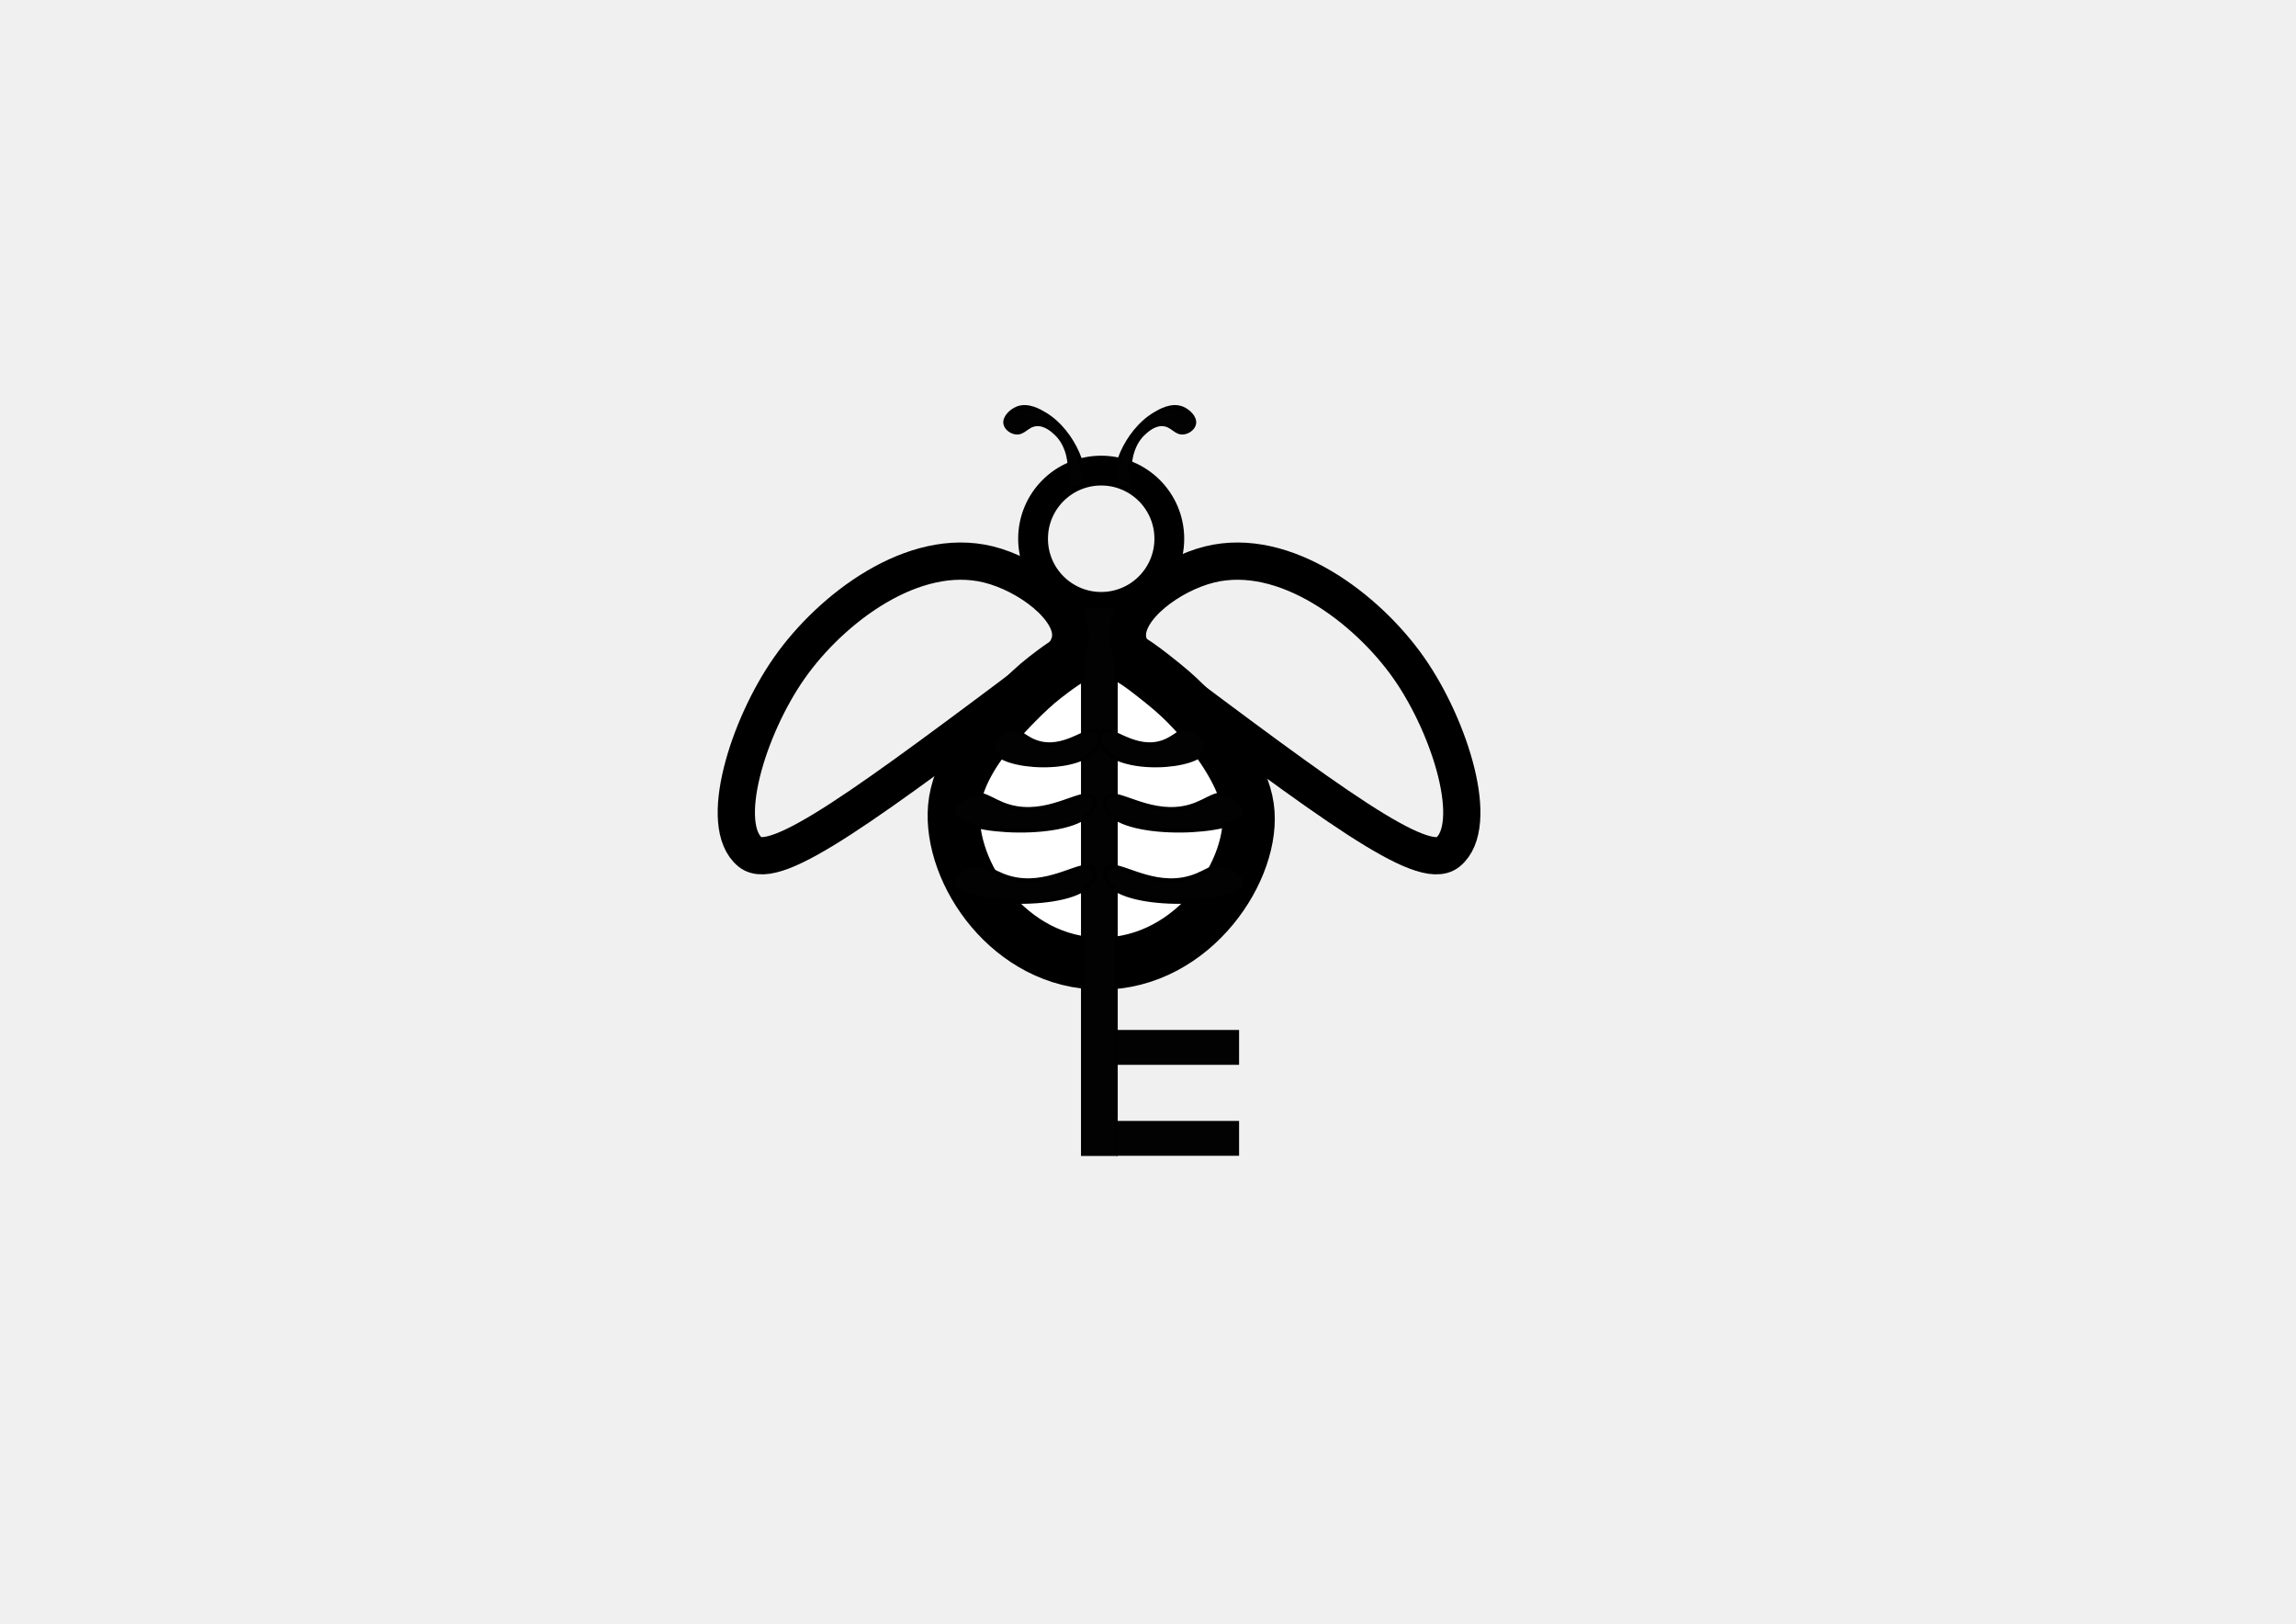
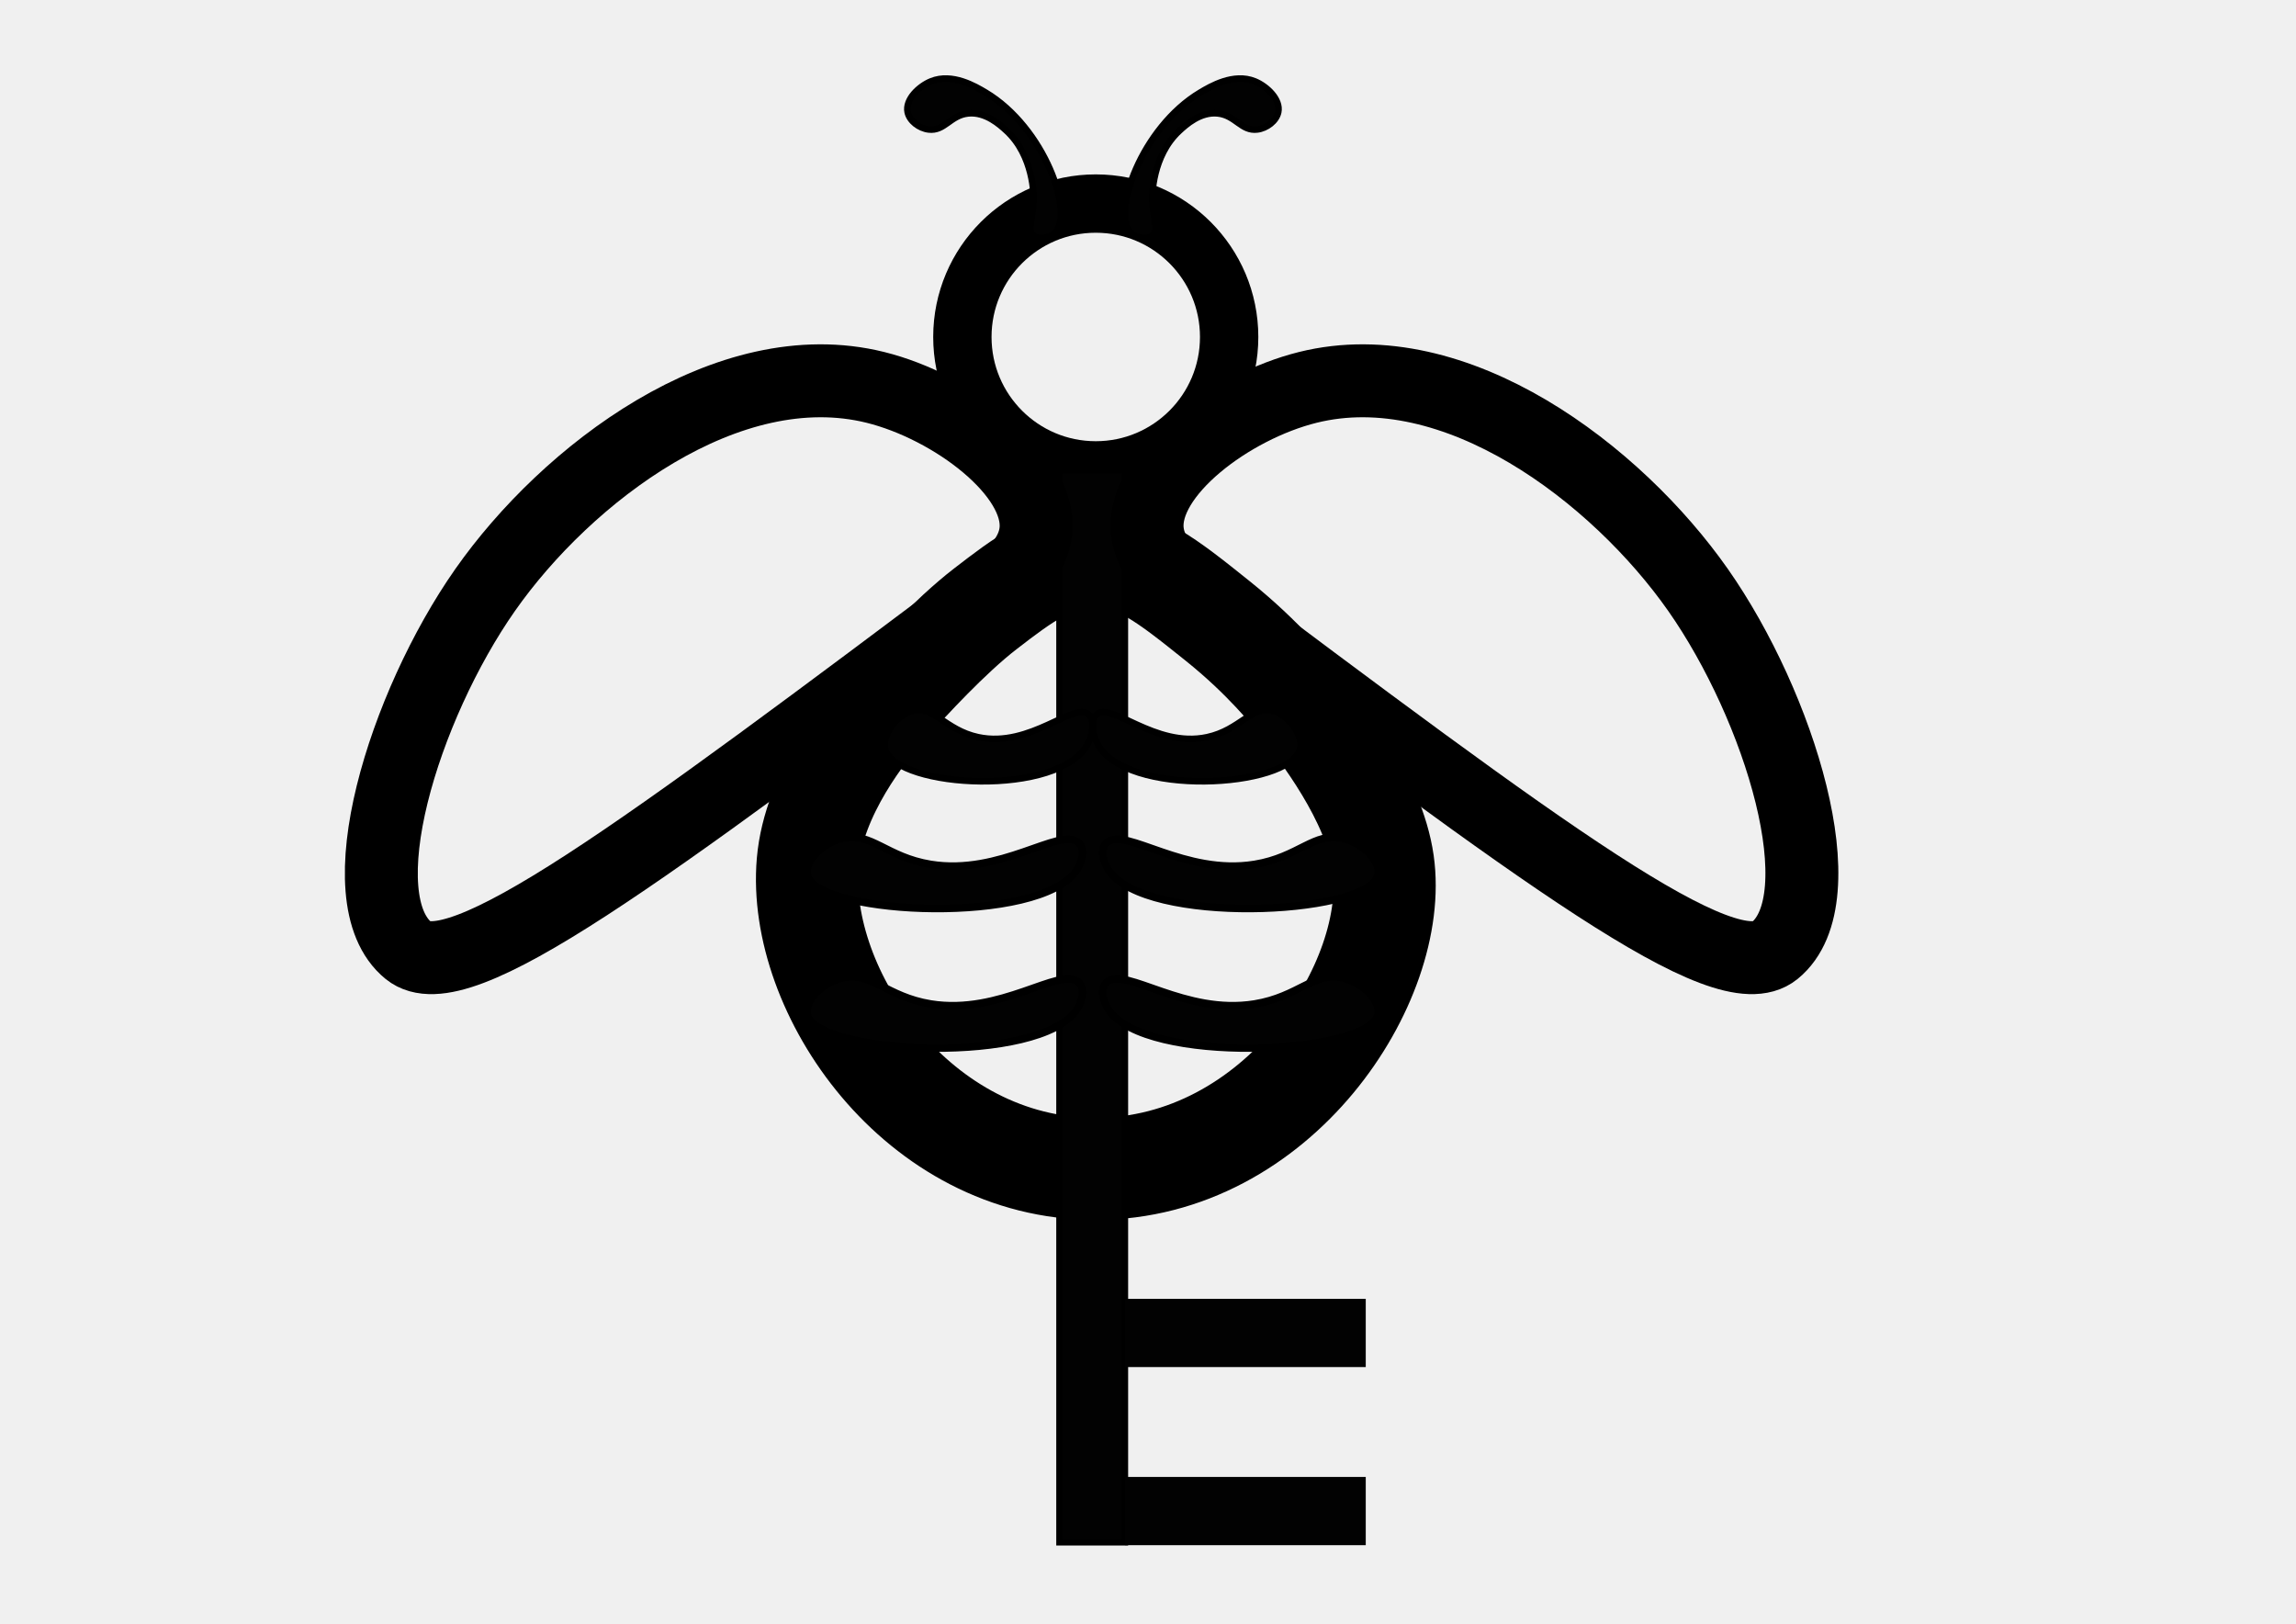
<svg xmlns="http://www.w3.org/2000/svg" version="1.1" id="Layer_1" x="0px" y="0px" viewBox="0 0 841.89 595.28" style="enable-background:new 0 0 841.89 595.28;" xml:space="preserve">
  <style type="text/css">
- 	.st0{fill:#FFFFFF;stroke:#000000;stroke-width:19.119;stroke-miterlimit:10;}
- 	.st1{fill:none;stroke:#000000;stroke-width:10.925;stroke-miterlimit:10;}
- 	.st2{fill:#020202;stroke:#000000;stroke-width:1.163;stroke-miterlimit:10;}
+ 	.st0{fill:none;stroke:#000000;stroke-width:37.436;stroke-miterlimit:10;}
+ 	.st1{fill:none;stroke:#000000;stroke-width:21.392;stroke-miterlimit:10;}
+ 	.st2{fill:#020202;stroke:#000000;stroke-width:2.277;stroke-miterlimit:10;}
	.st3{fill:#020202;}
- 	.st4{fill:#020202;stroke:#000000;stroke-width:1.223;stroke-miterlimit:10;}
- 	.st5{fill:#020202;stroke:#000000;stroke-width:1.408;stroke-miterlimit:10;}
- 	.st6{fill:none;stroke:#000000;stroke-width:13.656;stroke-miterlimit:10;}
+ 	.st4{fill:#020202;stroke:#000000;stroke-width:2.395;stroke-miterlimit:10;}
+ 	.st5{fill:#020202;stroke:#000000;stroke-width:2.758;stroke-miterlimit:10;}
+ 	.st6{fill:none;stroke:#000000;stroke-width:26.74;stroke-miterlimit:10;}
</style>
  <g>
-     <path class="st0" d="M457.59,295.92c3.16,22.28-19.64,57.35-53.88,57.35c-33.37,0-55.95-33.24-53.88-57.35   c1.12-13.02,11-25.1,14.62-29.2c0.31-0.35,0.64-0.72,1.11-1.23c2.99-3.29,10.82-11.91,17.58-17.11c6.83-5.26,12.75-9.83,20.58-9.81   c7.71,0.01,13.3,4.43,22.89,12.12c8.64,6.92,13.94,13.57,15.26,15.26C445.94,271.17,455.88,283.87,457.59,295.92z" />
-     <circle class="st1" cx="403.78" cy="197.51" r="24.98" />
-     <rect x="396.96" y="222.48" class="st2" width="12.3" height="200.73" />
-     <rect x="409.25" y="410.95" class="st3" width="45.09" height="12.78" />
-     <rect x="409.25" y="377.6" class="st3" width="45.09" height="12.78" />
-     <path class="st4" d="M369.25,267.58c4.08-1.28,6.24,3.52,12.49,4.86c9.86,2.12,18.15-6.92,20.81-4.16   c1.12,1.16,0.59,3.71-0.23,5.32c-5.22,10.19-35.82,8.36-37.93,1.16C363.65,272.21,366.29,268.51,369.25,267.58z" />
-     <path class="st5" d="M356.3,291.4c5.41-1.28,8.28,3.52,16.56,4.86c13.08,2.12,24.06-6.92,27.59-4.16c1.48,1.16,0.79,3.71-0.31,5.32   c-6.92,10.19-47.5,8.36-50.28,1.16C348.88,296.03,352.38,292.33,356.3,291.4z" />
-     <path class="st5" d="M356.3,317.53c5.41-1.28,8.28,3.52,16.56,4.86c13.08,2.12,24.06-6.92,27.59-4.16   c1.48,1.16,0.79,3.71-0.31,5.32c-6.92,10.19-47.5,8.36-50.28,1.16C348.88,322.16,352.38,318.46,356.3,317.53z" />
-     <path class="st4" d="M437.13,267.58c-4.08-1.28-6.24,3.52-12.49,4.86c-9.86,2.12-18.15-6.92-20.81-4.16   c-1.12,1.16-0.59,3.71,0.23,5.32c5.22,10.19,35.82,8.36,37.93,1.16C442.72,272.21,440.08,268.51,437.13,267.58z" />
-     <path class="st5" d="M450.08,291.4c-5.41-1.28-8.28,3.52-16.56,4.86c-13.08,2.12-24.06-6.92-27.59-4.16   c-1.48,1.16-0.79,3.71,0.31,5.32c6.92,10.19,47.5,8.36,50.28,1.16C457.5,296.03,453.99,292.33,450.08,291.4z" />
-     <path class="st5" d="M450.08,317.53c-5.41-1.28-8.28,3.52-16.56,4.86c-13.08,2.12-24.06-6.92-27.59-4.16   c-1.48,1.16-0.79,3.71,0.31,5.32c6.92,10.19,47.5,8.36,50.28,1.16C457.5,322.16,453.99,318.46,450.08,317.53z" />
-     <path class="st6" d="M362.51,206.95c-27.67-6.87-57.87,16.24-73.08,37.93c-15.24,21.74-26.4,57.73-14.34,67.53   c9.3,7.55,42.89-17.63,110.08-67.99c2.18-1.63,6.9-5.28,7.4-10.64C393.58,222.98,376.94,210.53,362.51,206.95z" />
-     <path class="st6" d="M443.49,206.95c27.67-6.87,57.87,16.24,73.08,37.93c15.24,21.74,26.4,57.73,14.34,67.53   c-9.3,7.55-42.89-17.63-110.08-67.99c-2.18-1.63-6.9-5.28-7.4-10.64C412.42,222.98,429.06,210.53,443.49,206.95z" />
-     <path class="st4" d="M396.07,178.08c3.79-3.54-1.84-19.74-12.95-26.36c-1.88-1.12-6.21-3.7-10.18-2.08   c-2.25,0.92-4.89,3.4-4.39,5.78c0.35,1.65,2.15,3.02,3.93,3.24c2.97,0.37,4.06-2.66,7.4-3.01c3.27-0.34,6,2.16,7.17,3.24   c5.14,4.71,5.1,12.31,5.09,12.72c-0.07,3.56-1.27,5.92,0,6.94C393.08,179.3,395.05,179.04,396.07,178.08z" />
-     <path class="st4" d="M410.43,178.08c-3.79-3.54,1.84-19.74,12.95-26.36c1.88-1.12,6.21-3.7,10.18-2.08   c2.25,0.92,4.89,3.4,4.39,5.78c-0.35,1.65-2.15,3.02-3.93,3.24c-2.97,0.37-4.06-2.66-7.4-3.01c-3.27-0.34-6,2.16-7.17,3.24   c-5.14,4.71-5.1,12.31-5.09,12.72c0.07,3.56,1.27,5.92,0,6.94C413.42,179.3,411.46,179.04,410.43,178.08z" />
+     <path class="st0" d="M507.16,316.23c6.19,43.63-38.46,112.29-105.5,112.29c-65.34,0-109.55-65.09-105.5-112.29   c2.19-25.49,21.54-49.15,28.63-57.18c0.61-0.69,1.25-1.41,2.17-2.41c5.85-6.44,21.19-23.32,34.42-33.5   c13.37-10.3,24.97-19.25,40.3-19.21c15.1,0.02,26.04,8.67,44.82,23.73c16.92,13.55,27.3,26.57,29.88,29.88   C484.35,267.77,503.81,292.64,507.16,316.23z" />
+     <circle class="st1" cx="401.79" cy="123.54" r="48.91" />
+     <rect x="388.44" y="172.43" class="st2" width="24.08" height="393.04" />
+     <rect x="412.5" y="541.47" class="st3" width="88.29" height="25.02" />
+     <rect x="412.5" y="476.17" class="st3" width="88.29" height="25.02" />
+     <path class="st4" d="M334.18,260.74c7.99-2.51,12.22,6.89,24.46,9.52c19.31,4.15,35.54-13.55,40.75-8.15   c2.19,2.27,1.16,7.26-0.45,10.42c-10.22,19.95-70.14,16.37-74.27,2.27C323.22,269.81,328.39,262.56,334.18,260.74z" />
+     <path class="st5" d="M308.83,307.38c10.59-2.51,16.21,6.89,32.43,9.52c25.61,4.15,47.11-13.55,54.02-8.15   c2.9,2.27,1.55,7.26-0.61,10.42c-13.55,19.95-93.01,16.37-98.45,2.27C294.3,316.45,301.15,309.2,308.83,307.38z" />
+     <path class="st5" d="M308.83,358.55c10.59-2.51,16.21,6.89,32.43,9.52c25.61,4.15,47.11-13.55,54.02-8.15   c2.9,2.27,1.55,7.26-0.61,10.42c-13.55,19.95-93.01,16.37-98.45,2.27C294.3,367.61,301.15,360.37,308.83,358.55z" />
+     <path class="st4" d="M467.09,260.74c-7.99-2.51-12.22,6.89-24.46,9.52c-19.31,4.15-35.54-13.55-40.75-8.15   c-2.19,2.27-1.16,7.26,0.45,10.42c10.22,19.95,70.14,16.37,74.27,2.27C478.04,269.81,472.87,262.56,467.09,260.74z" />
+     <path class="st5" d="M492.45,307.38c-10.59-2.51-16.21,6.89-32.43,9.52c-25.61,4.15-47.11-13.55-54.02-8.15   c-2.9,2.27-1.55,7.26,0.61,10.42c13.55,19.95,93.01,16.37,98.45,2.27C506.98,316.45,500.11,309.2,492.45,307.38z" />
+     <path class="st5" d="M492.45,358.55c-10.59-2.51-16.21,6.89-32.43,9.52c-25.61,4.15-47.11-13.55-54.02-8.15   c-2.9,2.27-1.55,7.26,0.61,10.42c13.55,19.95,93.01,16.37,98.45,2.27C506.98,367.61,500.11,360.37,492.45,358.55z" />
+     <path class="st6" d="M320.98,142.02c-54.18-13.45-113.31,31.8-143.09,74.27c-29.84,42.57-51.69,113.04-28.08,132.23   c18.21,14.78,83.98-34.52,215.54-133.13c4.27-3.19,13.51-10.34,14.49-20.83C381.82,173.41,349.24,149.03,320.98,142.02z" />
+     <path class="st6" d="M479.55,142.02c54.18-13.45,113.31,31.8,143.09,74.27c29.84,42.57,51.69,113.04,28.08,132.23   C632.51,363.3,566.74,314,435.18,215.39c-4.27-3.19-13.51-10.34-14.49-20.83C418.71,173.41,451.29,149.03,479.55,142.02z" />
+     <path class="st4" d="M386.7,85.49c7.42-6.93-3.6-38.65-25.36-51.61c-3.68-2.19-12.16-7.24-19.93-4.07   c-4.41,1.8-9.57,6.66-8.6,11.32c0.69,3.23,4.21,5.91,7.7,6.34c5.82,0.72,7.95-5.21,14.49-5.89c6.4-0.67,11.75,4.23,14.04,6.34   c10.06,9.22,9.99,24.1,9.97,24.91c-0.14,6.97-2.49,11.59,0,13.59C380.84,87.88,384.7,87.37,386.7,85.49z" />
+     <path class="st4" d="M414.81,85.49c-7.42-6.93,3.6-38.65,25.36-51.61c3.68-2.19,12.16-7.24,19.93-4.07   c4.41,1.8,9.57,6.66,8.6,11.32c-0.69,3.23-4.21,5.91-7.7,6.34c-5.82,0.72-7.95-5.21-14.49-5.89c-6.4-0.67-11.75,4.23-14.04,6.34   c-10.06,9.22-9.99,24.1-9.97,24.91c0.14,6.97,2.49,11.59,0,13.59C420.67,87.88,416.83,87.37,414.81,85.49z" />
  </g>
</svg>
